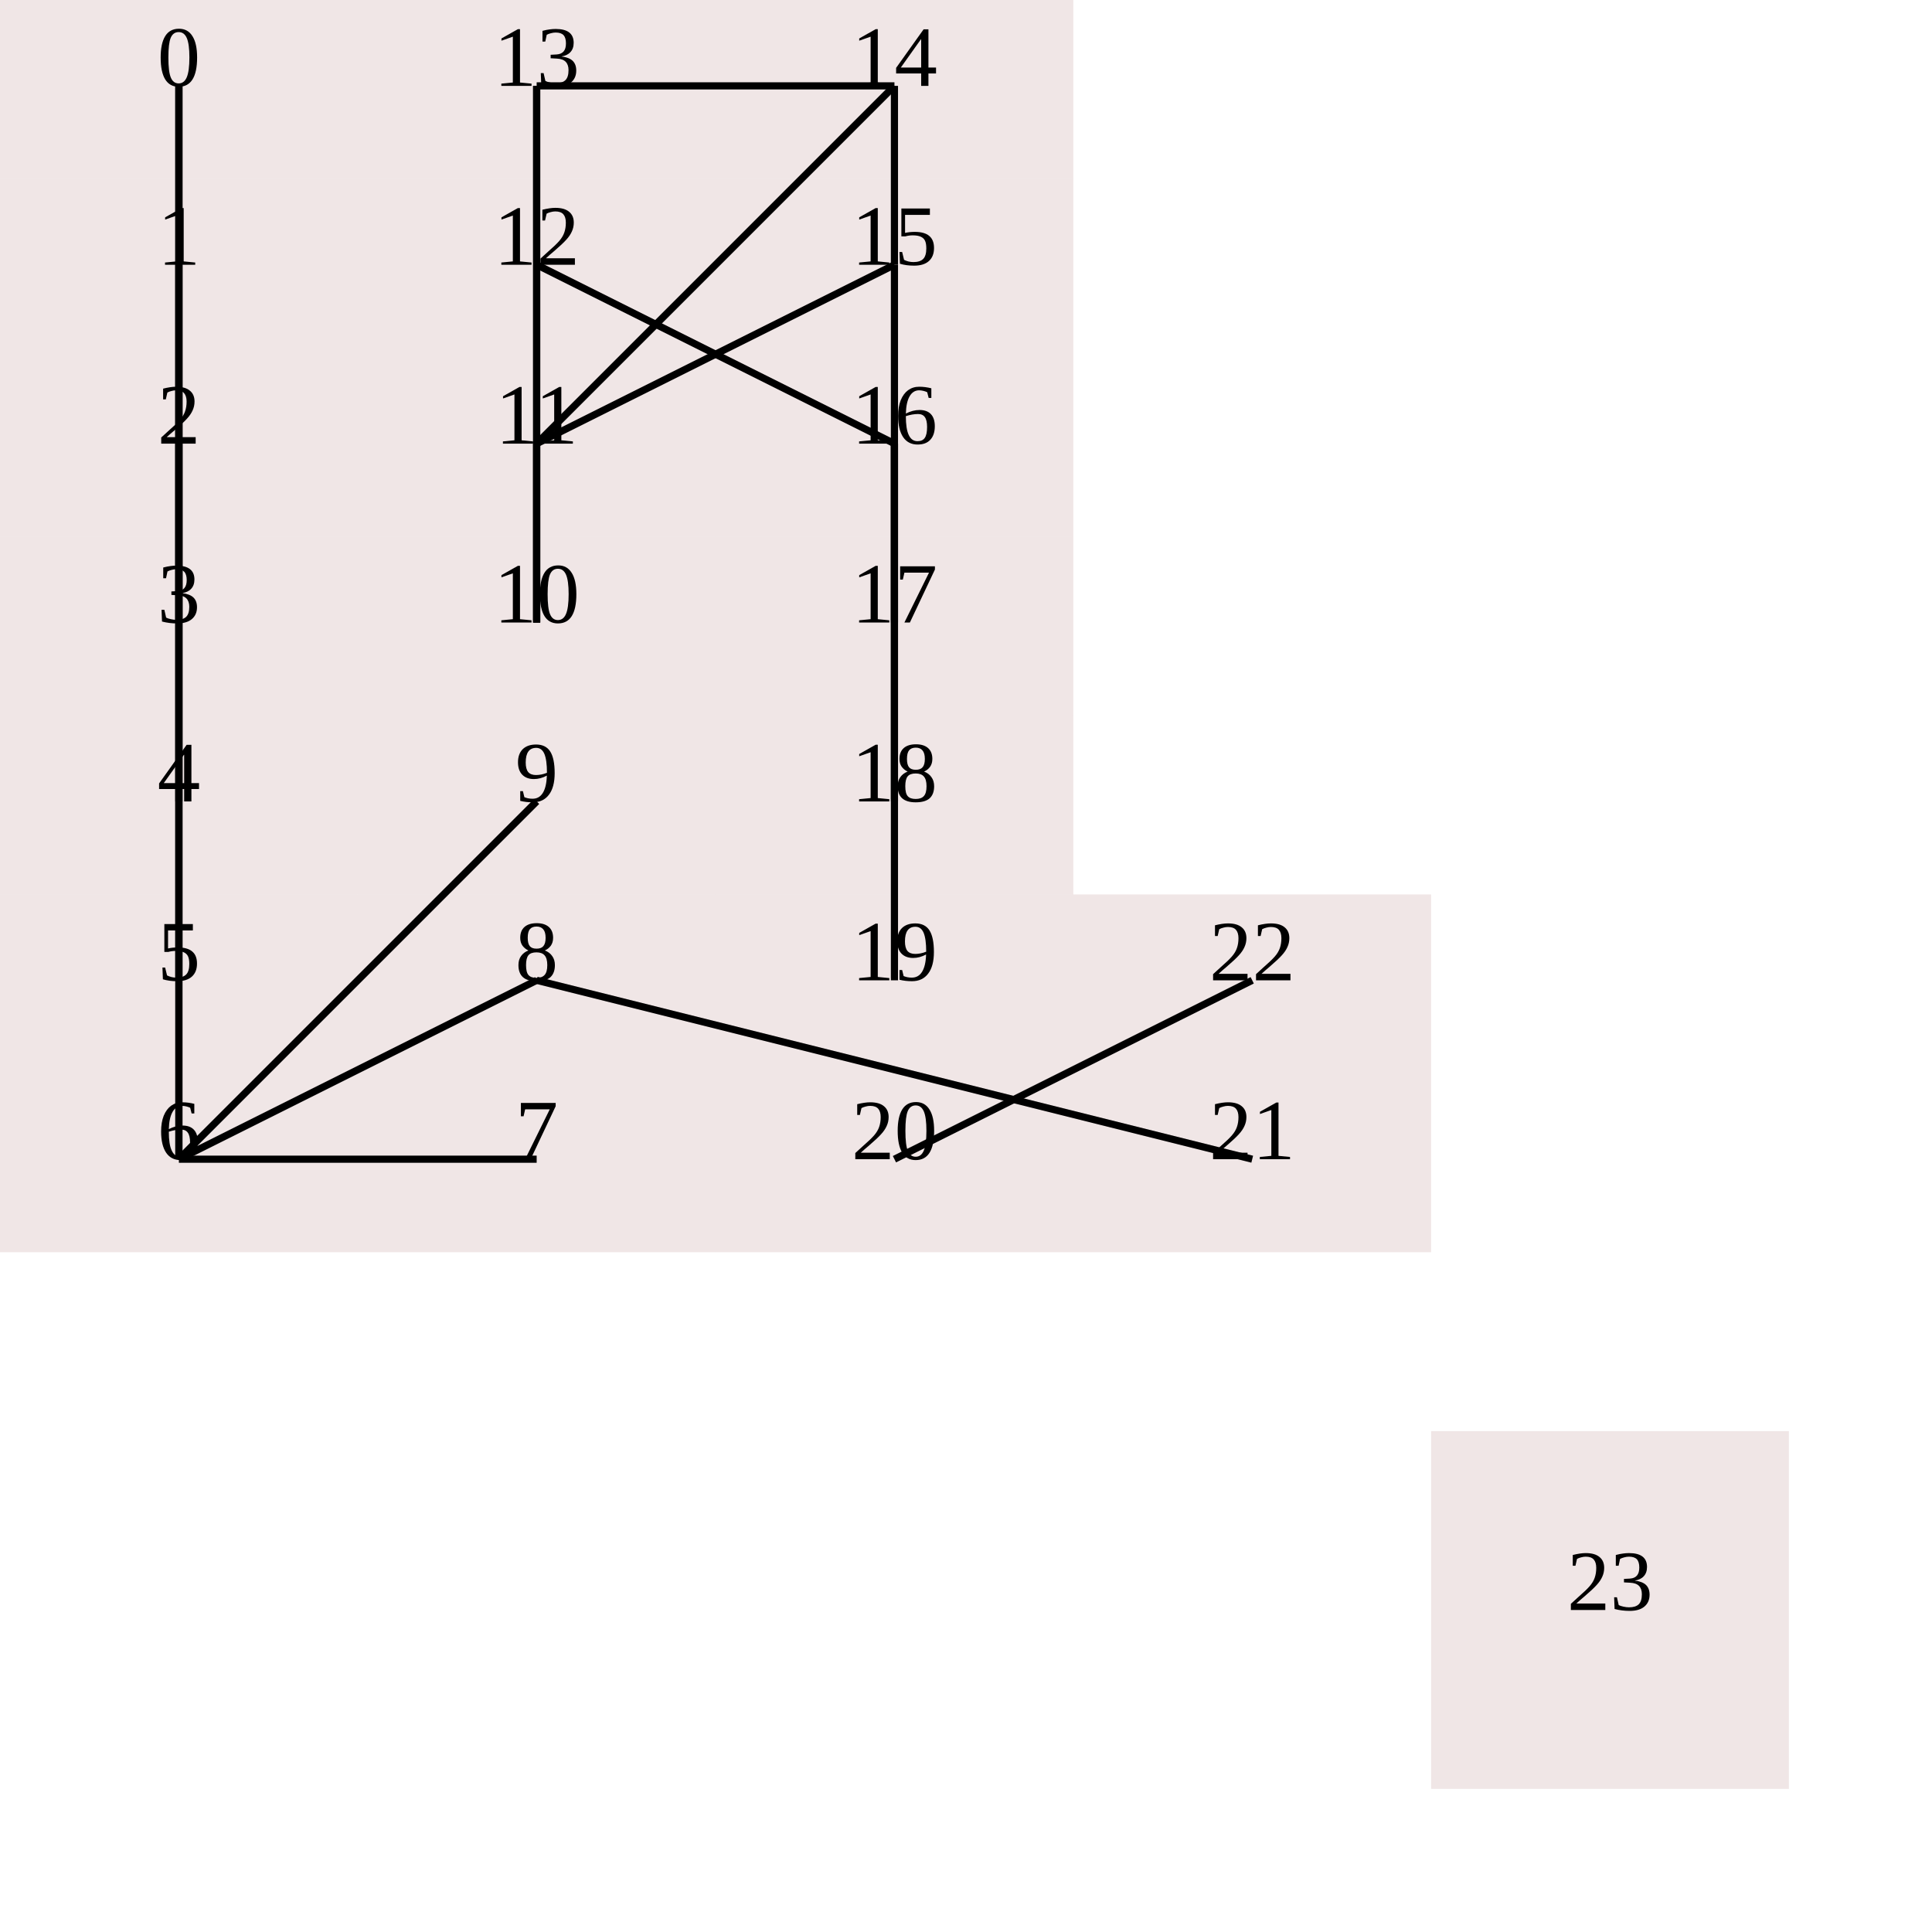
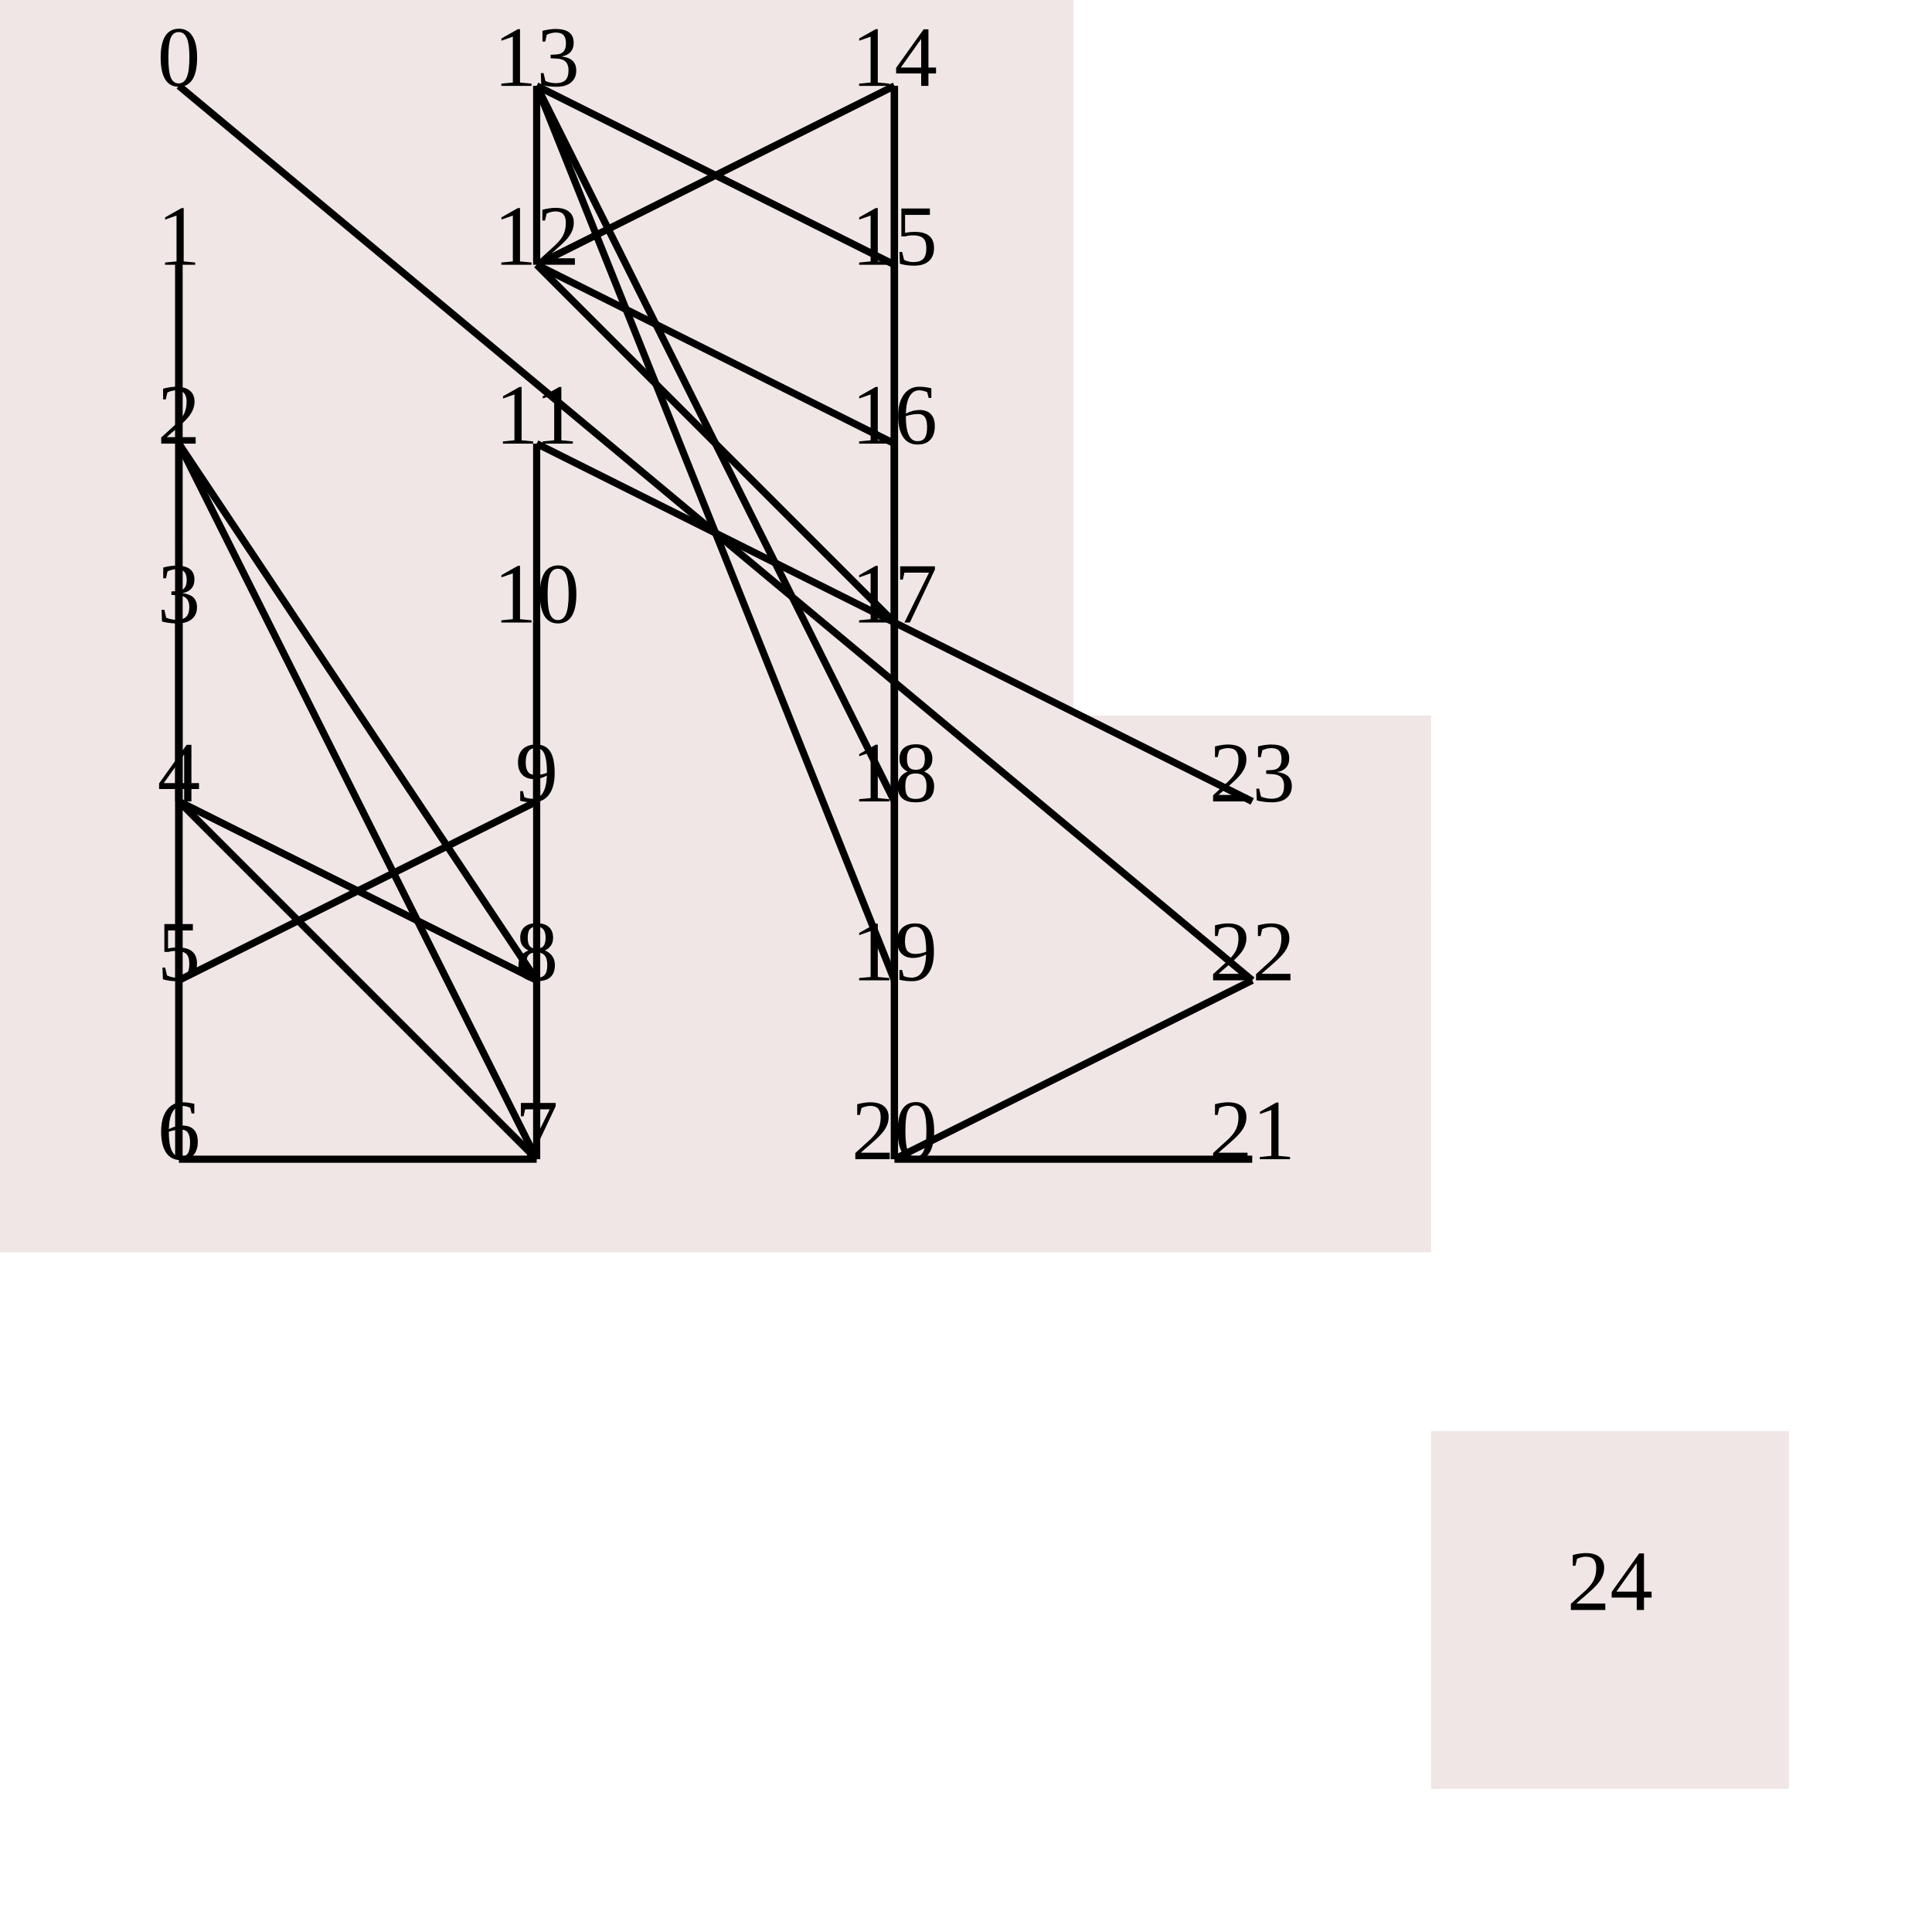
<svg xmlns="http://www.w3.org/2000/svg" width="270" height="270">
  <rect x="0" y="0" width="270" height="270" fill="rgb(255,255,255)" />
-   <rect x="0" y="0" width="225" height="225" fill="rgba(255,255,255,1)" />
+   <rect x="0" y="0" width="250" height="250" fill="rgba(255,255,255,1)" />
  <rect x="0" y="0" width="50" height="25" fill="rgba(100,0,0,0.1)" />
  <text x="25" y="12" text-anchor="middle" alignment-baseline="middle" fill="black">0</text>
  <rect x="0" y="25" width="50" height="25" fill="rgba(100,0,0,0.1)" />
  <text x="25" y="37" text-anchor="middle" alignment-baseline="middle" fill="black">1</text>
  <rect x="0" y="50" width="50" height="25" fill="rgba(100,0,0,0.1)" />
  <text x="25" y="62" text-anchor="middle" alignment-baseline="middle" fill="black">2</text>
  <rect x="0" y="75" width="50" height="25" fill="rgba(100,0,0,0.1)" />
  <text x="25" y="87" text-anchor="middle" alignment-baseline="middle" fill="black">3</text>
  <rect x="0" y="100" width="50" height="25" fill="rgba(100,0,0,0.1)" />
  <text x="25" y="112" text-anchor="middle" alignment-baseline="middle" fill="black">4</text>
  <rect x="0" y="125" width="50" height="25" fill="rgba(100,0,0,0.1)" />
  <text x="25" y="137" text-anchor="middle" alignment-baseline="middle" fill="black">5</text>
  <rect x="0" y="150" width="50" height="25" fill="rgba(100,0,0,0.1)" />
  <text x="25" y="162" text-anchor="middle" alignment-baseline="middle" fill="black">6</text>
  <rect x="50" y="150" width="50" height="25" fill="rgba(100,0,0,0.1)" />
  <text x="75" y="162" text-anchor="middle" alignment-baseline="middle" fill="black">7</text>
  <rect x="50" y="125" width="50" height="25" fill="rgba(100,0,0,0.1)" />
  <text x="75" y="137" text-anchor="middle" alignment-baseline="middle" fill="black">8</text>
  <rect x="50" y="100" width="50" height="25" fill="rgba(100,0,0,0.1)" />
  <text x="75" y="112" text-anchor="middle" alignment-baseline="middle" fill="black">9</text>
  <rect x="50" y="75" width="50" height="25" fill="rgba(100,0,0,0.1)" />
  <text x="75" y="87" text-anchor="middle" alignment-baseline="middle" fill="black">10</text>
  <rect x="50" y="50" width="50" height="25" fill="rgba(100,0,0,0.1)" />
  <text x="75" y="62" text-anchor="middle" alignment-baseline="middle" fill="black">11</text>
  <rect x="50" y="25" width="50" height="25" fill="rgba(100,0,0,0.1)" />
  <text x="75" y="37" text-anchor="middle" alignment-baseline="middle" fill="black">12</text>
  <rect x="50" y="0" width="50" height="25" fill="rgba(100,0,0,0.1)" />
  <text x="75" y="12" text-anchor="middle" alignment-baseline="middle" fill="black">13</text>
  <rect x="100" y="0" width="50" height="25" fill="rgba(100,0,0,0.1)" />
  <text x="125" y="12" text-anchor="middle" alignment-baseline="middle" fill="black">14</text>
  <rect x="100" y="25" width="50" height="25" fill="rgba(100,0,0,0.1)" />
  <text x="125" y="37" text-anchor="middle" alignment-baseline="middle" fill="black">15</text>
  <rect x="100" y="50" width="50" height="25" fill="rgba(100,0,0,0.1)" />
  <text x="125" y="62" text-anchor="middle" alignment-baseline="middle" fill="black">16</text>
  <rect x="100" y="75" width="50" height="25" fill="rgba(100,0,0,0.1)" />
  <text x="125" y="87" text-anchor="middle" alignment-baseline="middle" fill="black">17</text>
  <rect x="100" y="100" width="50" height="25" fill="rgba(100,0,0,0.1)" />
  <text x="125" y="112" text-anchor="middle" alignment-baseline="middle" fill="black">18</text>
  <rect x="100" y="125" width="50" height="25" fill="rgba(100,0,0,0.1)" />
  <text x="125" y="137" text-anchor="middle" alignment-baseline="middle" fill="black">19</text>
  <rect x="100" y="150" width="50" height="25" fill="rgba(100,0,0,0.1)" />
  <text x="125" y="162" text-anchor="middle" alignment-baseline="middle" fill="black">20</text>
  <rect x="150" y="150" width="50" height="25" fill="rgba(100,0,0,0.1)" />
  <text x="175" y="162" text-anchor="middle" alignment-baseline="middle" fill="black">21</text>
  <rect x="150" y="125" width="50" height="25" fill="rgba(100,0,0,0.1)" />
  <text x="175" y="137" text-anchor="middle" alignment-baseline="middle" fill="black">22</text>
+   <rect x="150" y="100" width="50" height="25" fill="rgba(100,0,0,0.1)" />
+   <text x="175" y="112" text-anchor="middle" alignment-baseline="middle" fill="black">23</text>
  <rect x="200" y="200" width="50" height="50" fill="rgba(100,0,0,0.1)" />
-   <text x="225" y="225" text-anchor="middle" alignment-baseline="middle" fill="black">23</text>
-   <line x1="25" y1="12" x2="25" y2="62" stroke="black" stroke-width="1" />
-   <line x1="25" y1="12" x2="25" y2="87" stroke="black" stroke-width="1" />
-   <line x1="25" y1="12" x2="25" y2="37" stroke="black" stroke-width="1" />
-   <line x1="25" y1="37" x2="25" y2="112" stroke="black" stroke-width="1" />
+   <text x="225" y="225" text-anchor="middle" alignment-baseline="middle" fill="black">24</text>
+   <line x1="25" y1="12" x2="175" y2="137" stroke="black" stroke-width="1" />
  <line x1="25" y1="37" x2="25" y2="137" stroke="black" stroke-width="1" />
-   <line x1="25" y1="62" x2="25" y2="162" stroke="black" stroke-width="1" />
-   <line x1="25" y1="62" x2="25" y2="87" stroke="black" stroke-width="1" />
+   <line x1="25" y1="37" x2="25" y2="87" stroke="black" stroke-width="1" />
+   <line x1="25" y1="37" x2="25" y2="162" stroke="black" stroke-width="1" />
+   <line x1="25" y1="37" x2="25" y2="62" stroke="black" stroke-width="1" />
+   <line x1="25" y1="62" x2="75" y2="137" stroke="black" stroke-width="1" />
+   <line x1="25" y1="62" x2="25" y2="112" stroke="black" stroke-width="1" />
+   <line x1="25" y1="62" x2="75" y2="162" stroke="black" stroke-width="1" />
+   <line x1="25" y1="87" x2="25" y2="137" stroke="black" stroke-width="1" />
+   <line x1="25" y1="87" x2="25" y2="162" stroke="black" stroke-width="1" />
  <line x1="25" y1="87" x2="25" y2="112" stroke="black" stroke-width="1" />
-   <line x1="25" y1="112" x2="25" y2="137" stroke="black" stroke-width="1" />
+   <line x1="25" y1="112" x2="75" y2="162" stroke="black" stroke-width="1" />
+   <line x1="25" y1="112" x2="75" y2="137" stroke="black" stroke-width="1" />
  <line x1="25" y1="137" x2="25" y2="162" stroke="black" stroke-width="1" />
+   <line x1="25" y1="137" x2="75" y2="112" stroke="black" stroke-width="1" />
  <line x1="25" y1="162" x2="75" y2="162" stroke="black" stroke-width="1" />
-   <line x1="25" y1="162" x2="75" y2="112" stroke="black" stroke-width="1" />
-   <line x1="25" y1="162" x2="75" y2="137" stroke="black" stroke-width="1" />
-   <line x1="75" y1="137" x2="175" y2="162" stroke="black" stroke-width="1" />
-   <line x1="75" y1="87" x2="75" y2="62" stroke="black" stroke-width="1" />
-   <line x1="75" y1="87" x2="75" y2="37" stroke="black" stroke-width="1" />
-   <line x1="75" y1="87" x2="75" y2="12" stroke="black" stroke-width="1" />
-   <line x1="75" y1="62" x2="125" y2="12" stroke="black" stroke-width="1" />
-   <line x1="75" y1="62" x2="125" y2="37" stroke="black" stroke-width="1" />
+   <line x1="75" y1="162" x2="75" y2="137" stroke="black" stroke-width="1" />
+   <line x1="75" y1="137" x2="75" y2="112" stroke="black" stroke-width="1" />
+   <line x1="75" y1="112" x2="75" y2="62" stroke="black" stroke-width="1" />
+   <line x1="75" y1="112" x2="75" y2="87" stroke="black" stroke-width="1" />
+   <line x1="75" y1="62" x2="175" y2="112" stroke="black" stroke-width="1" />
+   <line x1="75" y1="37" x2="125" y2="12" stroke="black" stroke-width="1" />
+   <line x1="75" y1="37" x2="75" y2="12" stroke="black" stroke-width="1" />
  <line x1="75" y1="37" x2="125" y2="62" stroke="black" stroke-width="1" />
-   <line x1="75" y1="37" x2="75" y2="12" stroke="black" stroke-width="1" />
-   <line x1="75" y1="12" x2="125" y2="12" stroke="black" stroke-width="1" />
+   <line x1="75" y1="37" x2="125" y2="87" stroke="black" stroke-width="1" />
+   <line x1="75" y1="12" x2="125" y2="137" stroke="black" stroke-width="1" />
+   <line x1="75" y1="12" x2="125" y2="37" stroke="black" stroke-width="1" />
+   <line x1="75" y1="12" x2="125" y2="112" stroke="black" stroke-width="1" />
+   <line x1="125" y1="12" x2="125" y2="87" stroke="black" stroke-width="1" />
  <line x1="125" y1="12" x2="125" y2="37" stroke="black" stroke-width="1" />
-   <line x1="125" y1="37" x2="125" y2="62" stroke="black" stroke-width="1" />
-   <line x1="125" y1="62" x2="125" y2="137" stroke="black" stroke-width="1" />
-   <line x1="125" y1="62" x2="125" y2="112" stroke="black" stroke-width="1" />
+   <line x1="125" y1="12" x2="125" y2="62" stroke="black" stroke-width="1" />
+   <line x1="125" y1="37" x2="125" y2="137" stroke="black" stroke-width="1" />
+   <line x1="125" y1="37" x2="125" y2="112" stroke="black" stroke-width="1" />
+   <line x1="125" y1="62" x2="125" y2="162" stroke="black" stroke-width="1" />
  <line x1="125" y1="62" x2="125" y2="87" stroke="black" stroke-width="1" />
+   <line x1="125" y1="87" x2="125" y2="112" stroke="black" stroke-width="1" />
+   <line x1="125" y1="112" x2="125" y2="137" stroke="black" stroke-width="1" />
+   <line x1="125" y1="137" x2="125" y2="162" stroke="black" stroke-width="1" />
+   <line x1="125" y1="162" x2="175" y2="162" stroke="black" stroke-width="1" />
  <line x1="125" y1="162" x2="175" y2="137" stroke="black" stroke-width="1" />
</svg>
